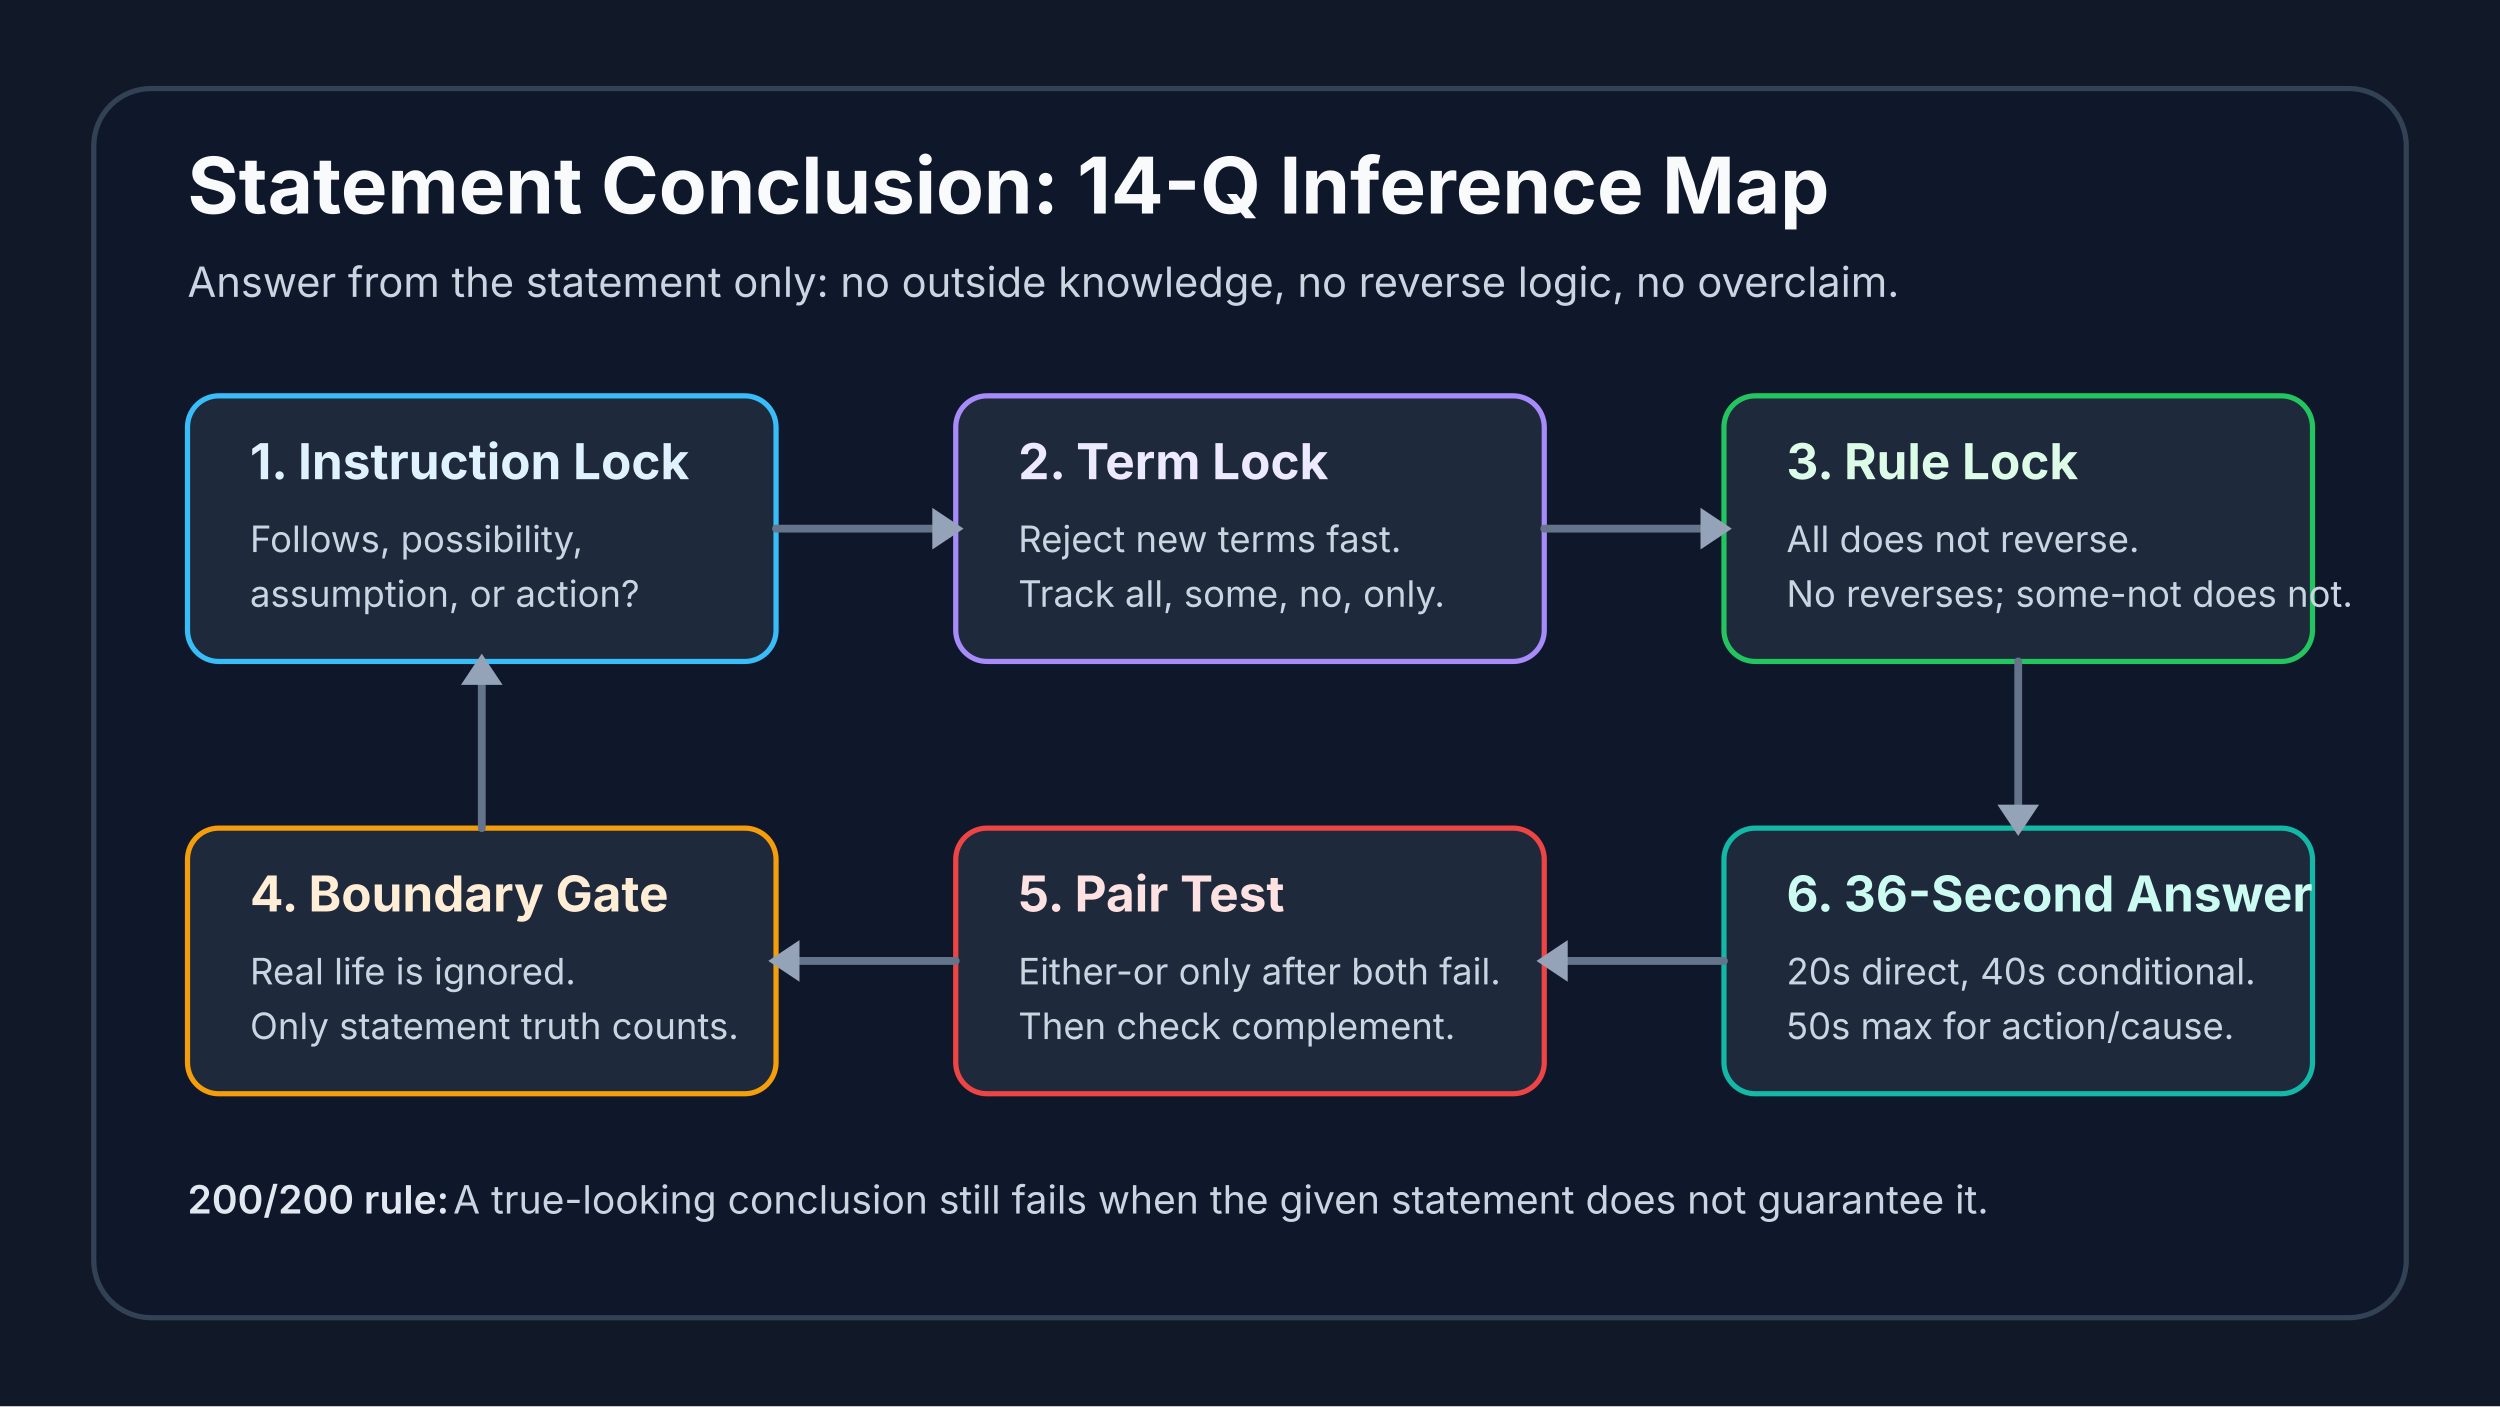
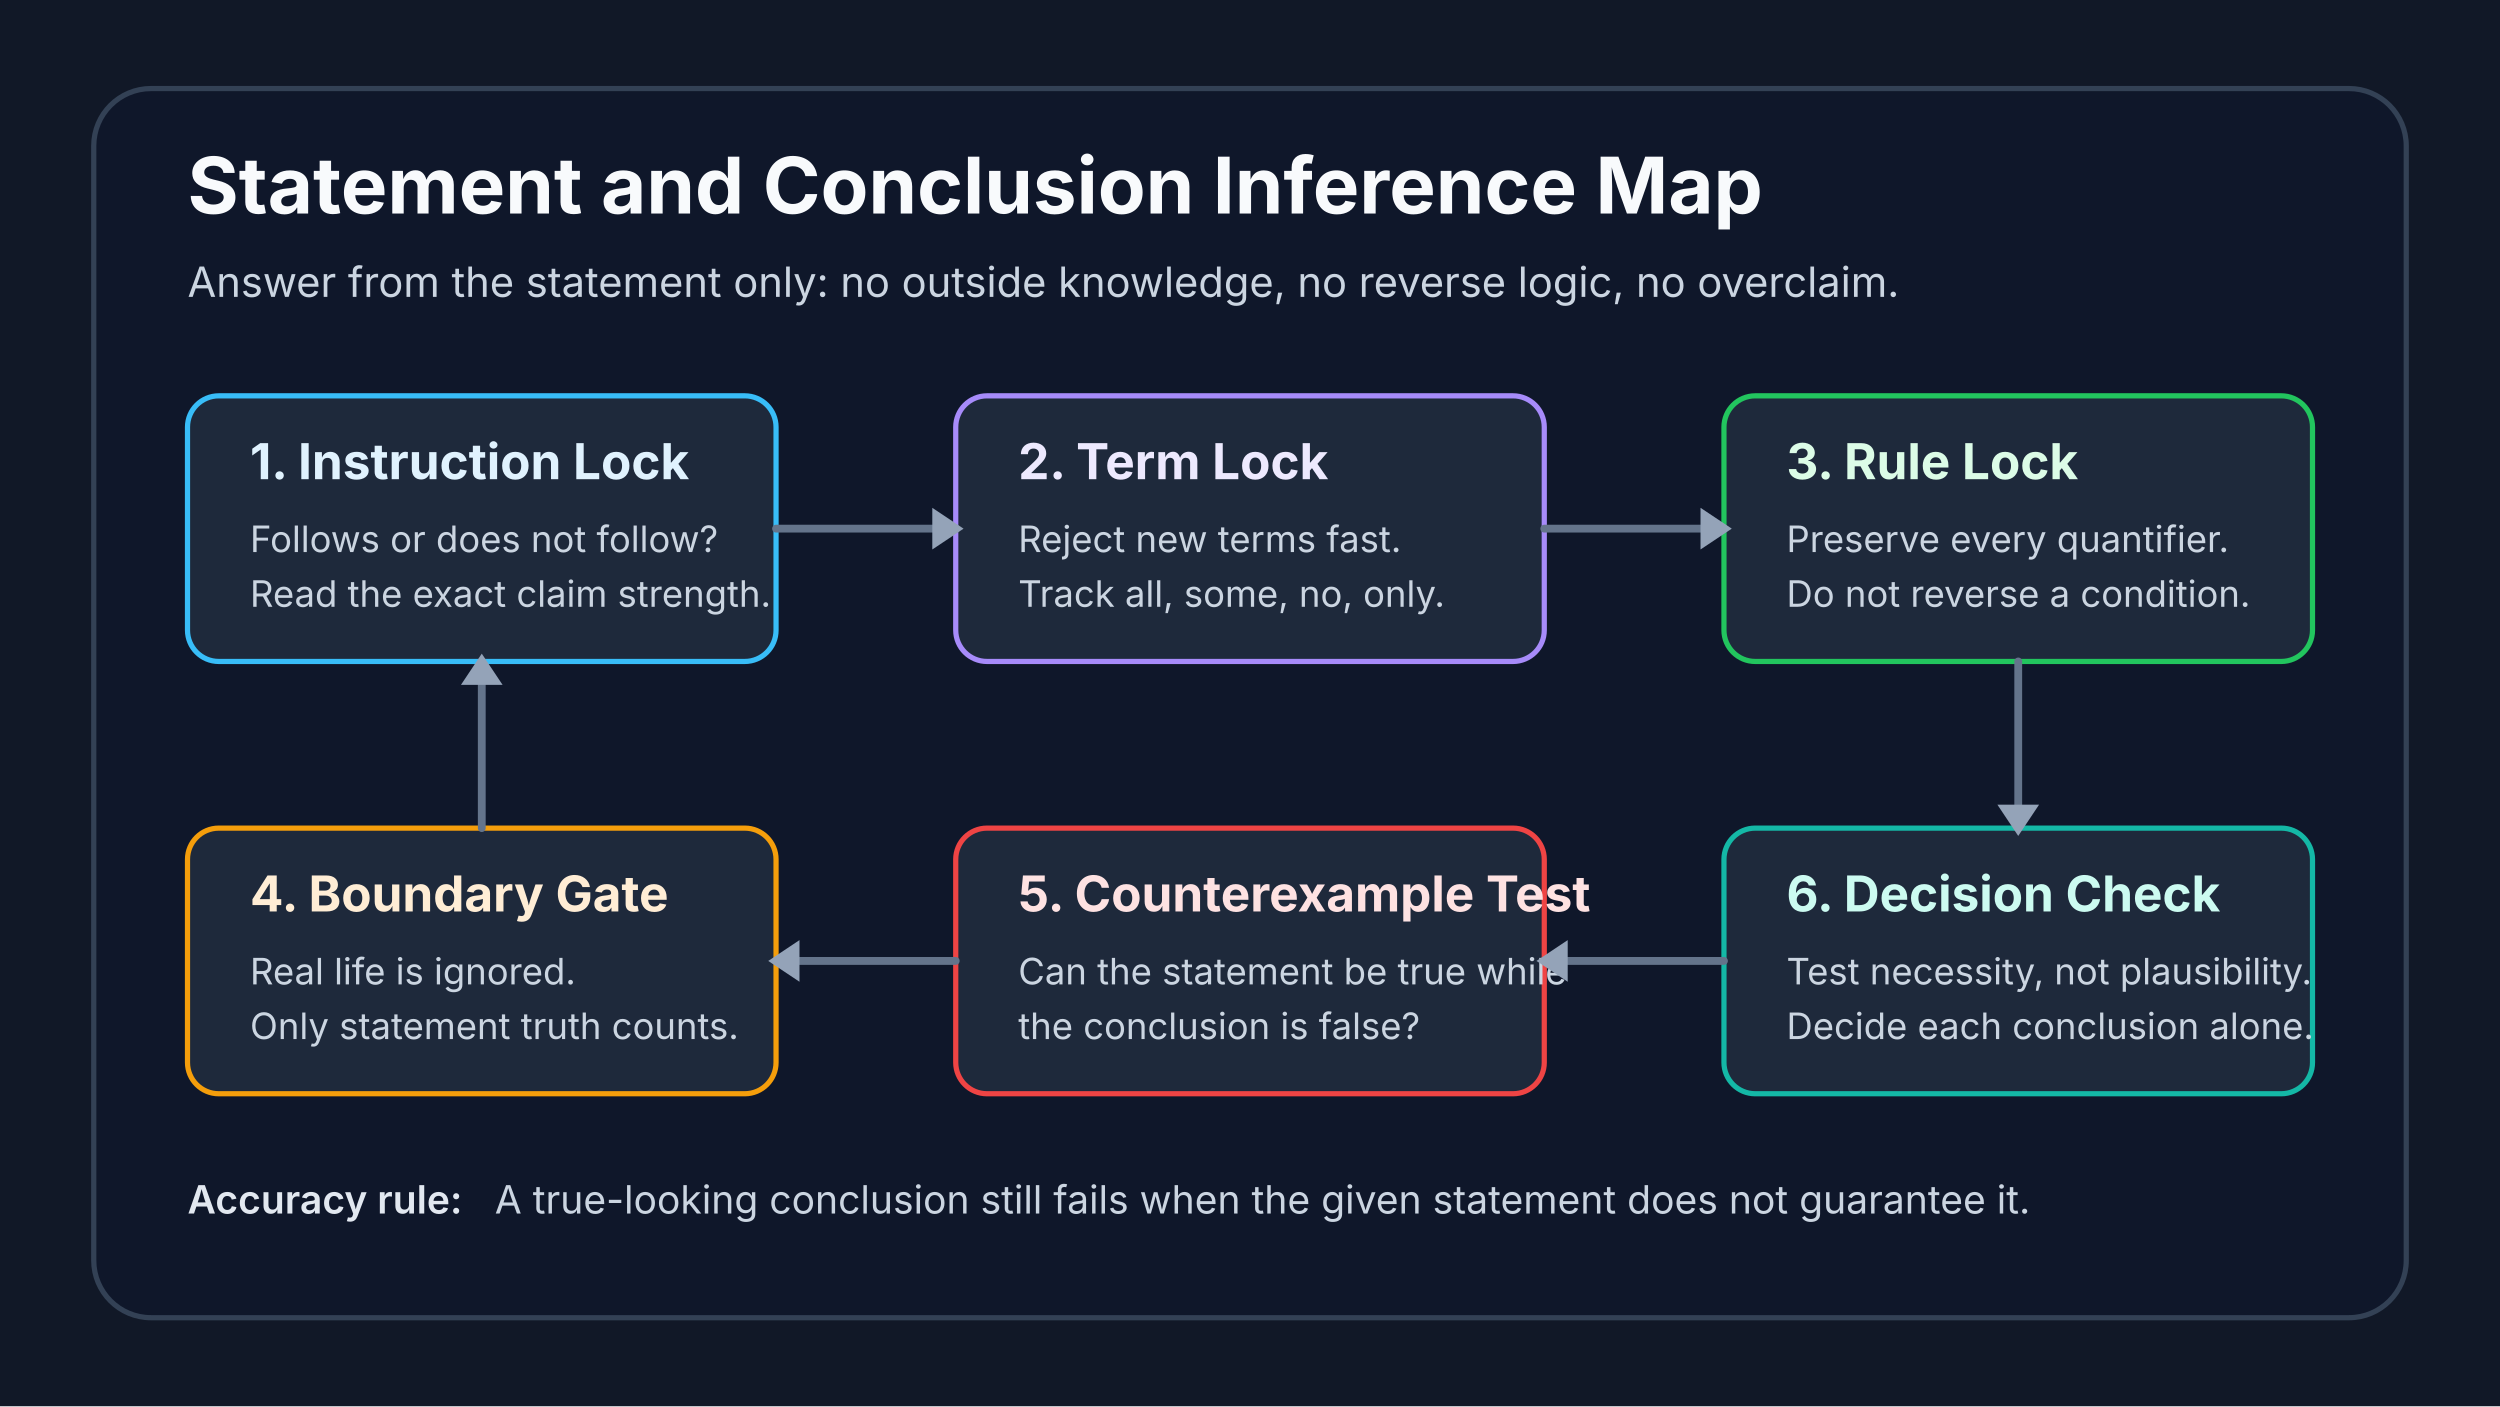
<svg xmlns="http://www.w3.org/2000/svg" width="960" height="540" viewBox="0 0 960 540" role="img" aria-labelledby="title desc">
  <rect width="960" height="540" fill="#111827" />
  <rect x="36" y="34" width="888" height="472" rx="22" fill="#0f172a" stroke="#334155" stroke-width="2" />
-   <text x="72" y="82" fill="#f8fafc" font-family="Inter, Arial, sans-serif" font-size="30" font-weight="700">Statement Conclusion: 14-Q Inference Map</text>
+   <text x="72" y="82" fill="#f8fafc" font-family="Inter, Arial, sans-serif" font-size="30" font-weight="700">Statement and Conclusion Inference Map</text>
  <text x="72" y="114" fill="#cbd5e1" font-family="Inter, Arial, sans-serif" font-size="16">Answer from the statement only: no outside knowledge, no reverse logic, no overclaim.</text>
  <g font-family="Inter, Arial, sans-serif">
    <rect x="72" y="152" width="226" height="102" rx="12" fill="#1e293b" stroke="#38bdf8" stroke-width="2" />
    <text x="96" y="184" fill="#e0f2fe" font-size="19" font-weight="700">1. Instruction Lock</text>
-     <text x="96" y="212" fill="#cbd5e1" font-size="14">Follows, possibility,</text>
-     <text x="96" y="233" fill="#cbd5e1" font-size="14">assumption, or action?</text>
+     <text x="96" y="212" fill="#cbd5e1" font-size="14">Follows or does not follow?</text>
+     <text x="96" y="233" fill="#cbd5e1" font-size="14">Read the exact claim strength.</text>
    <rect x="367" y="152" width="226" height="102" rx="12" fill="#1e293b" stroke="#a78bfa" stroke-width="2" />
    <text x="391" y="184" fill="#ede9fe" font-size="19" font-weight="700">2. Term Lock</text>
    <text x="391" y="212" fill="#cbd5e1" font-size="14">Reject new terms fast.</text>
    <text x="391" y="233" fill="#cbd5e1" font-size="14">Track all, some, no, only.</text>
    <rect x="662" y="152" width="226" height="102" rx="12" fill="#1e293b" stroke="#22c55e" stroke-width="2" />
    <text x="686" y="184" fill="#dcfce7" font-size="19" font-weight="700">3. Rule Lock</text>
-     <text x="686" y="212" fill="#cbd5e1" font-size="14">All does not reverse.</text>
-     <text x="686" y="233" fill="#cbd5e1" font-size="14">No reverses; some-not does not.</text>
+     <text x="686" y="212" fill="#cbd5e1" font-size="14">Preserve every quantifier.</text>
+     <text x="686" y="233" fill="#cbd5e1" font-size="14">Do not reverse a condition.</text>
    <rect x="72" y="318" width="226" height="102" rx="12" fill="#1e293b" stroke="#f59e0b" stroke-width="2" />
    <text x="96" y="350" fill="#ffedd5" font-size="19" font-weight="700">4. Boundary Gate</text>
    <text x="96" y="378" fill="#cbd5e1" font-size="14">Real life is ignored.</text>
    <text x="96" y="399" fill="#cbd5e1" font-size="14">Only statement truth counts.</text>
    <rect x="367" y="318" width="226" height="102" rx="12" fill="#1e293b" stroke="#ef4444" stroke-width="2" />
-     <text x="391" y="350" fill="#fee2e2" font-size="19" font-weight="700">5. Pair Test</text>
-     <text x="391" y="378" fill="#cbd5e1" font-size="14">Either-or only after both fail.</text>
-     <text x="391" y="399" fill="#cbd5e1" font-size="14">Then check complement.</text>
+     <text x="391" y="350" fill="#fee2e2" font-size="19" font-weight="700">5. Counterexample Test</text>
+     <text x="391" y="378" fill="#cbd5e1" font-size="14">Can the statement be true while</text>
+     <text x="391" y="399" fill="#cbd5e1" font-size="14">the conclusion is false?</text>
    <rect x="662" y="318" width="226" height="102" rx="12" fill="#1e293b" stroke="#14b8a6" stroke-width="2" />
-     <text x="686" y="350" fill="#ccfbf1" font-size="19" font-weight="700">6. 36-Second Answer</text>
-     <text x="686" y="378" fill="#cbd5e1" font-size="14">20s direct, 40s conditional.</text>
-     <text x="686" y="399" fill="#cbd5e1" font-size="14">50s max for action/cause.</text>
+     <text x="686" y="350" fill="#ccfbf1" font-size="19" font-weight="700">6. Decision Check</text>
+     <text x="686" y="378" fill="#cbd5e1" font-size="14">Test necessity, not plausibility.</text>
+     <text x="686" y="399" fill="#cbd5e1" font-size="14">Decide each conclusion alone.</text>
  </g>
  <g stroke="#64748b" stroke-width="3" fill="none" stroke-linecap="round" stroke-linejoin="round">
    <path d="M298 203 H367" />
    <path d="M593 203 H662" />
    <path d="M775 254 V318" />
    <path d="M662 369 H593" />
    <path d="M367 369 H298" />
    <path d="M185 318 V254" />
  </g>
  <g fill="#94a3b8">
    <path d="M358 195 L370 203 L358 211 Z" />
    <path d="M653 195 L665 203 L653 211 Z" />
    <path d="M767 309 L775 321 L783 309 Z" />
    <path d="M602 361 L590 369 L602 377 Z" />
    <path d="M307 361 L295 369 L307 377 Z" />
    <path d="M177 263 L185 251 L193 263 Z" />
  </g>
-   <text x="72" y="466" fill="#e2e8f0" font-family="Inter, Arial, sans-serif" font-size="15" font-weight="600">200/200 rule:</text>
-   <text x="174" y="466" fill="#cbd5e1" font-family="Inter, Arial, sans-serif" font-size="15">A true-looking conclusion still fails when the given statement does not guarantee it.</text>
+   <text x="72" y="466" fill="#e2e8f0" font-family="Inter, Arial, sans-serif" font-size="15" font-weight="600">Accuracy rule:</text>
+   <text x="190" y="466" fill="#cbd5e1" font-family="Inter, Arial, sans-serif" font-size="15">A true-looking conclusion still fails when the given statement does not guarantee it.</text>
</svg>
